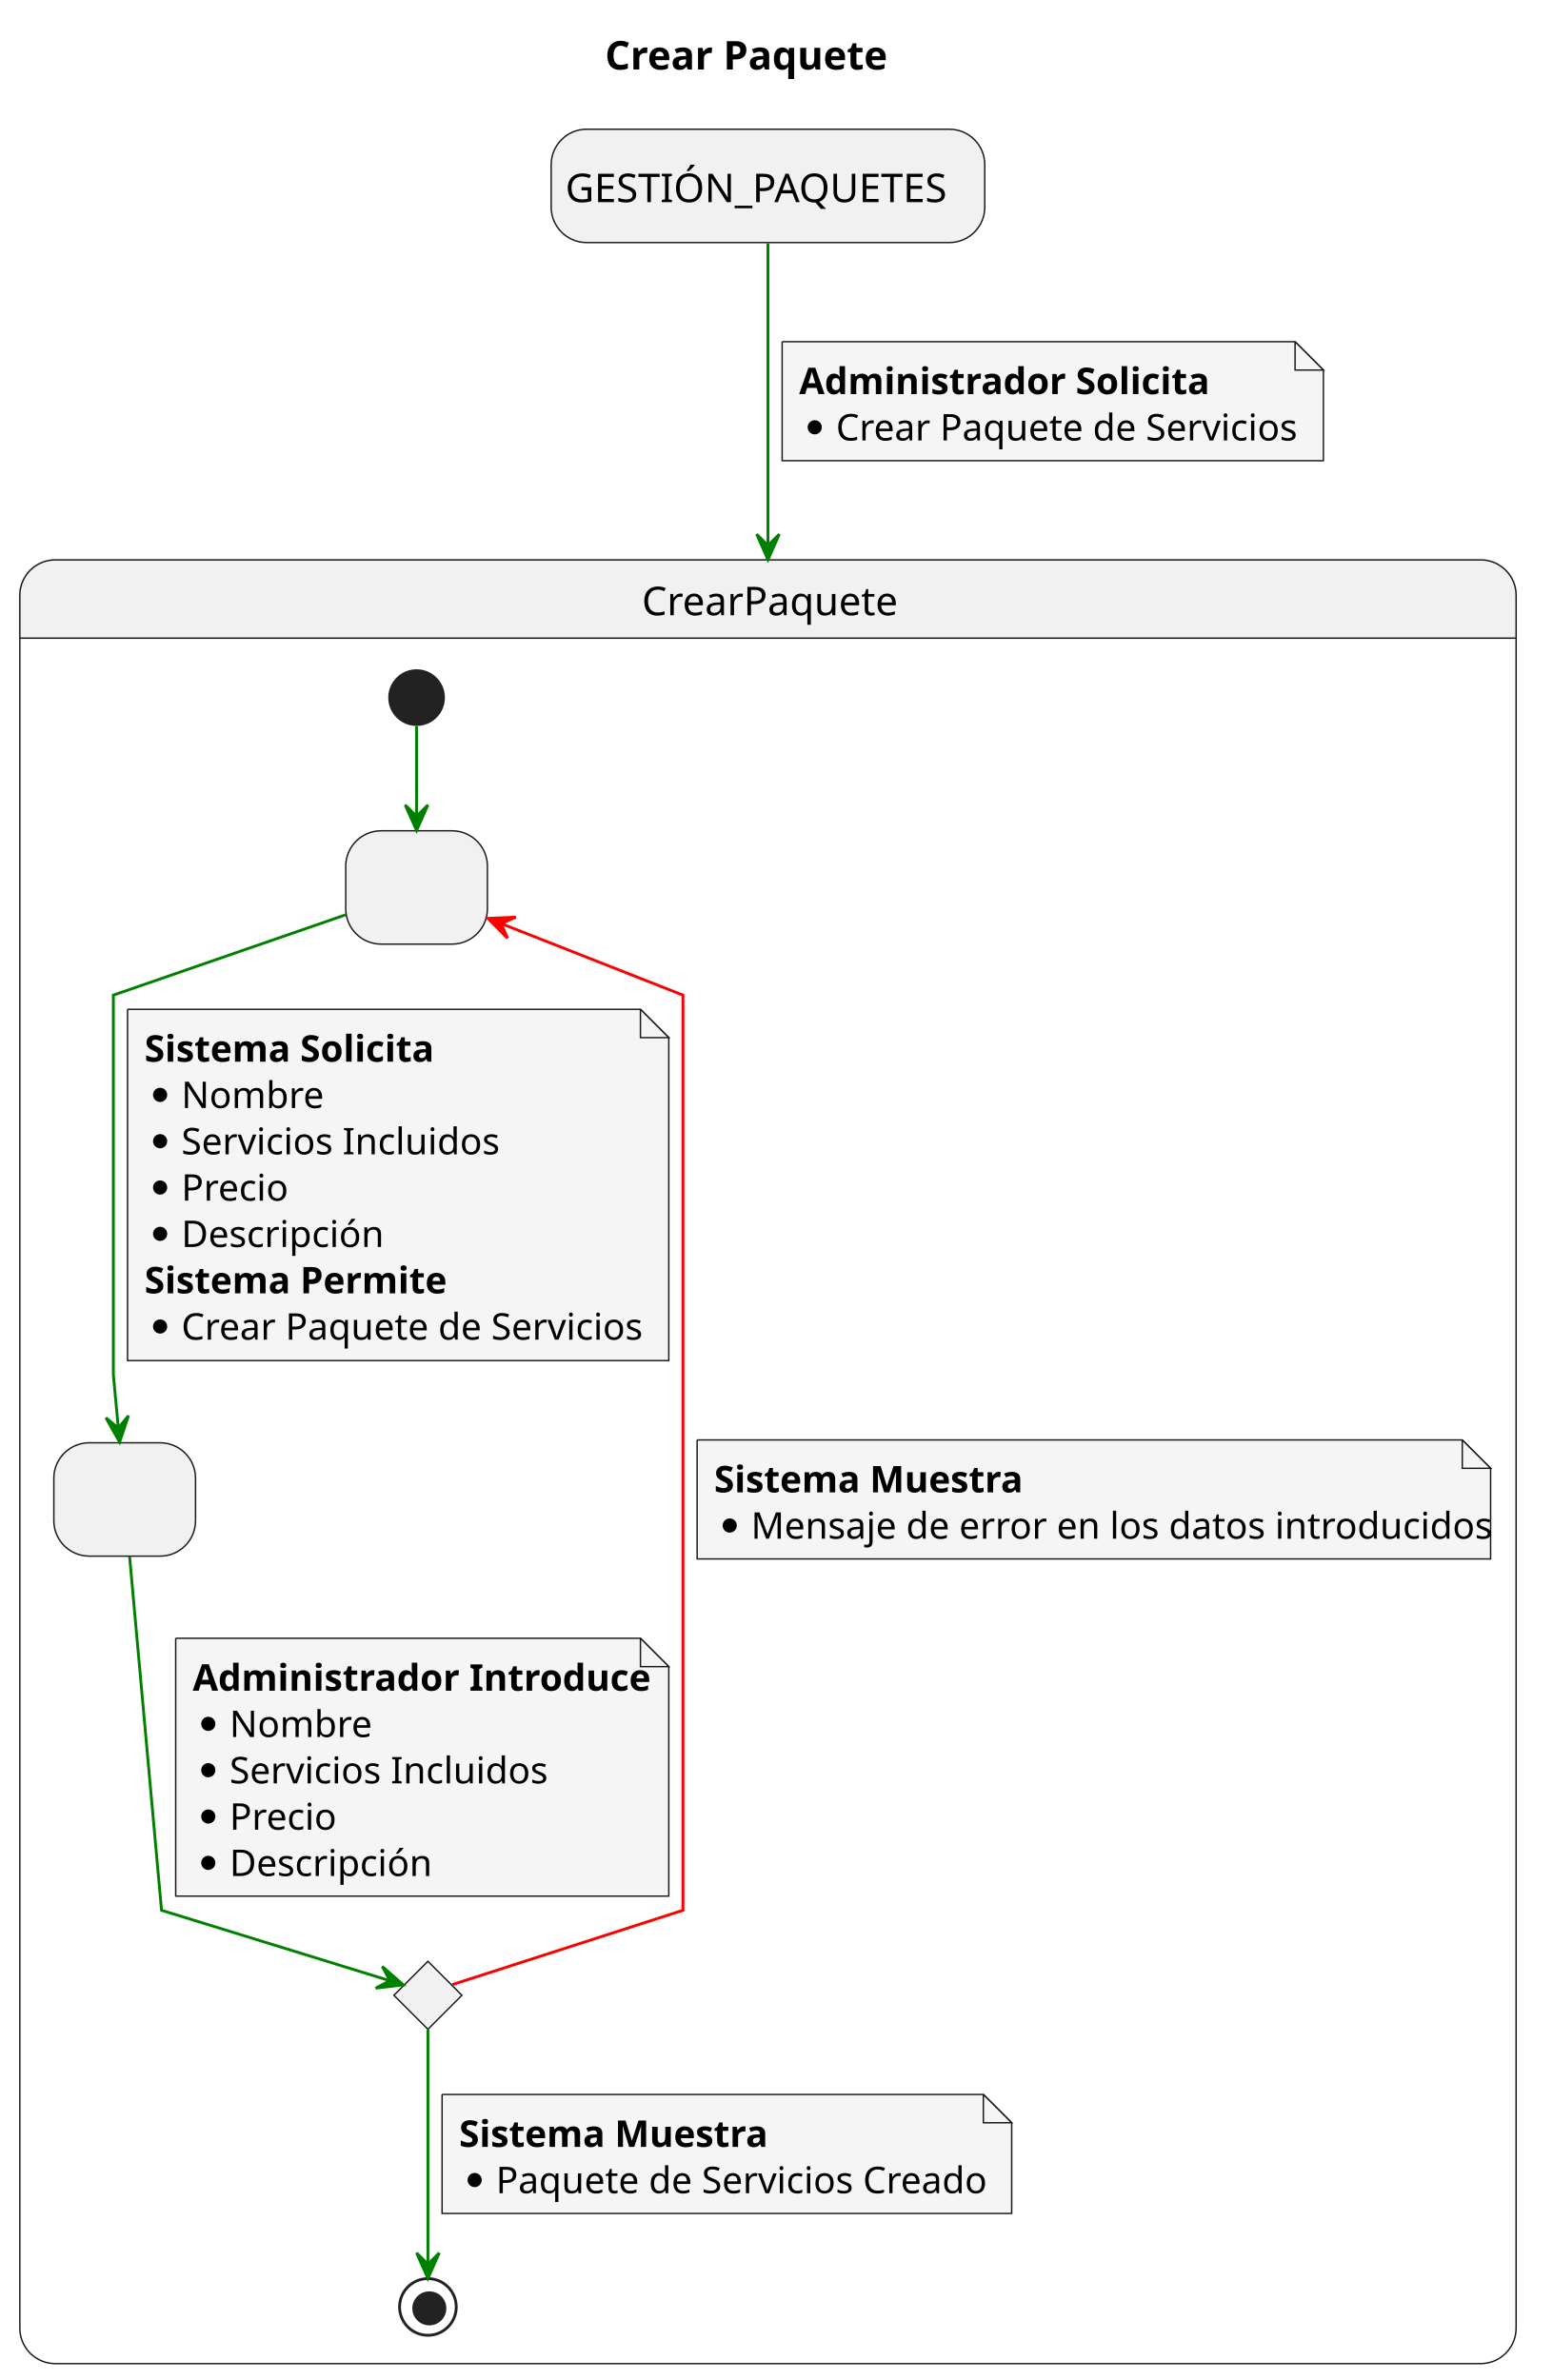
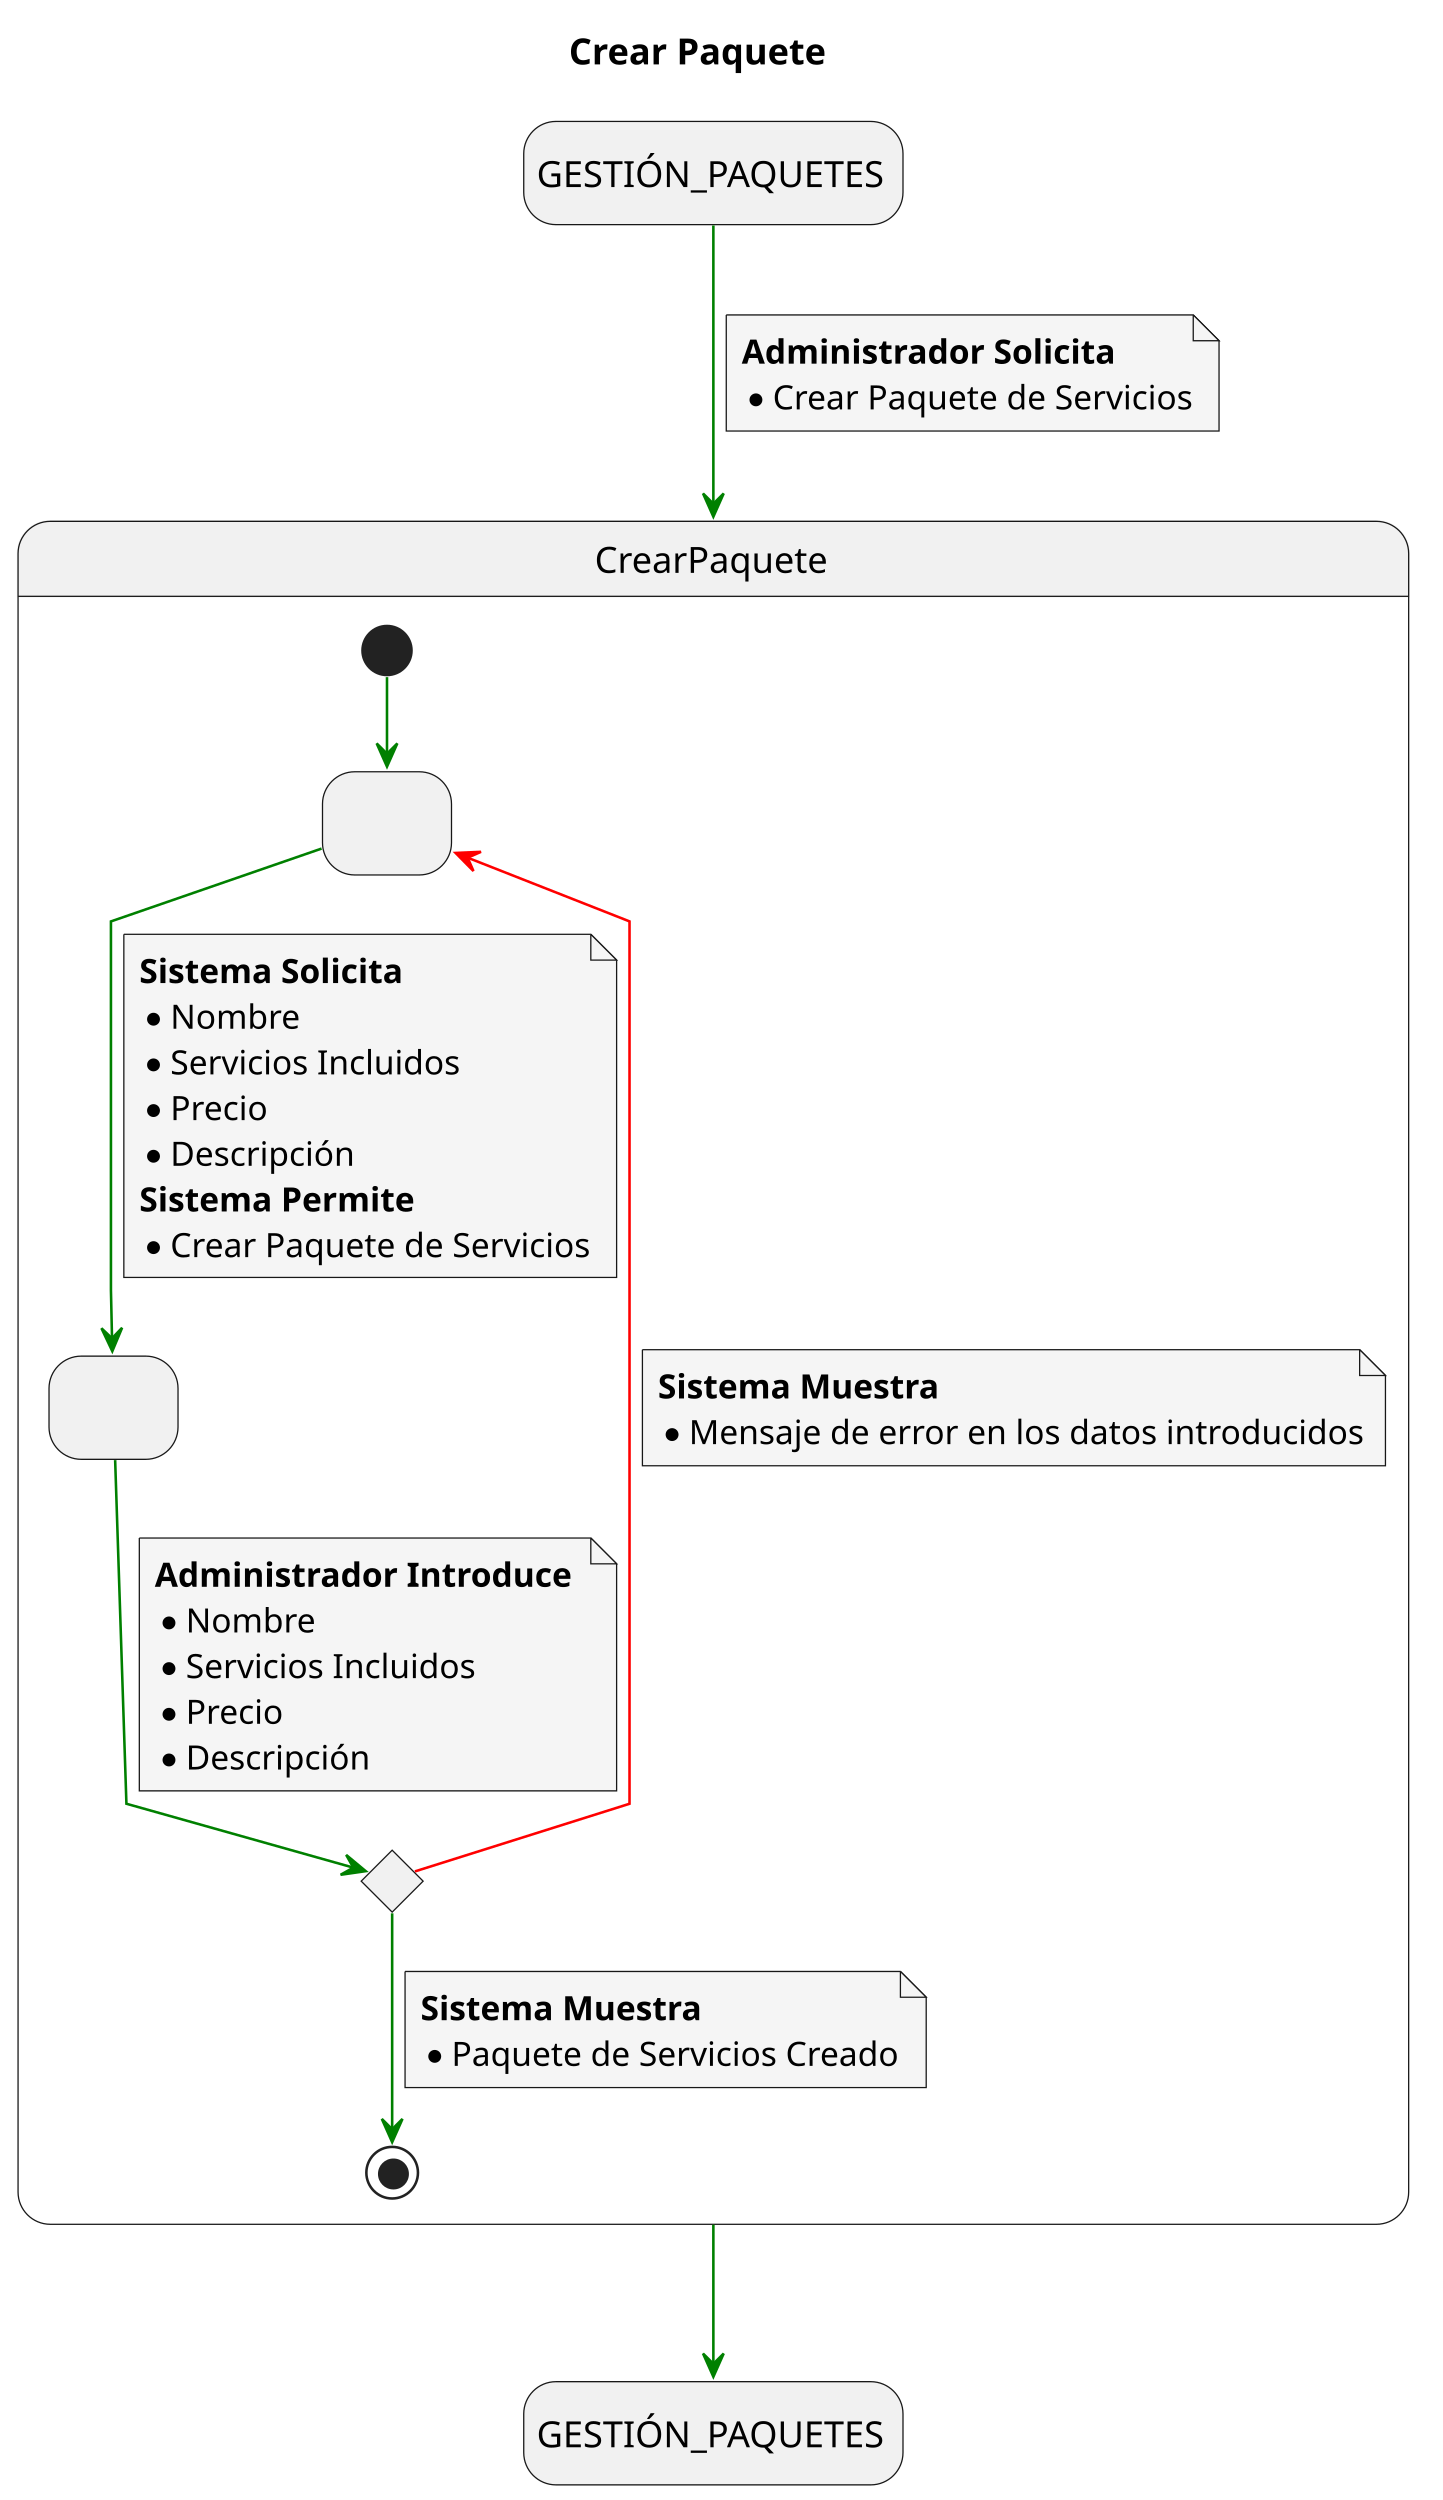
- <svg xmlns="http://www.w3.org/2000/svg" contentStyleType="text/css" height="840px" preserveAspectRatio="none" style="width:548px;height:840px;background:#FFFFFF;" version="1.1" viewBox="0 0 548 840" width="548px" zoomAndPan="magnify">
+ <svg xmlns="http://www.w3.org/2000/svg" contentStyleType="text/css" height="969px" preserveAspectRatio="none" style="width:559px;height:969px;background:#FFFFFF;" version="1.1" viewBox="0 0 559 969" width="559px" zoomAndPan="magnify">
  <defs />
  <g>
-     <rect fill="none" height="27.609" id="_title" style="stroke:none;stroke-width:1.0;" width="111" x="208.5" y="5" />
-     <text fill="#000000" font-family="sans-serif" font-size="14" font-weight="bold" lengthAdjust="spacing" textLength="101" x="213.5" y="24.533">Crear Paquete</text>
-     <rect fill="#F1F1F1" height="40" rx="12.5" ry="12.5" style="stroke:#181818;stroke-width:0.5;" width="153" x="194.5" y="45.609" />
-     <text fill="#000000" font-family="sans-serif" font-size="14" lengthAdjust="spacing" textLength="143" x="199.5" y="71.338">GESTIÓN_PAQUETES</text>
-     <path d="M19.5,197.609 L522.5,197.609 A12.5,12.5 0 0 1 535,210.109 L535,225.219 L7,225.219 L7,210.109 A12.5,12.5 0 0 1 19.5,197.609 " fill="#F1F1F1" style="stroke:#F1F1F1;stroke-width:1.0;" />
-     <rect fill="none" height="636.609" rx="12.5" ry="12.5" style="stroke:#181818;stroke-width:0.5;" width="528" x="7" y="197.609" />
-     <line style="stroke:#181818;stroke-width:0.5;" x1="7" x2="535" y1="225.219" y2="225.219" />
-     <text fill="#000000" font-family="sans-serif" font-size="14" lengthAdjust="spacing" textLength="89" x="226.5" y="217.143">CrearPaquete</text>
-     <rect fill="#F1F1F1" height="40" rx="12.5" ry="12.5" style="stroke:#181818;stroke-width:0.5;" width="50" x="122" y="293.219" />
-     <text fill="#000000" font-family="sans-serif" font-size="14" lengthAdjust="spacing" textLength="4" x="145" y="318.947"> </text>
-     <rect fill="#F1F1F1" height="40" rx="12.5" ry="12.5" style="stroke:#181818;stroke-width:0.5;" width="50" x="19" y="509.219" />
-     <text fill="#000000" font-family="sans-serif" font-size="14" lengthAdjust="spacing" textLength="4" x="42" y="534.947"> </text>
+     <rect fill="none" height="29.068" id="_title" style="stroke:none;stroke-width:1.0;" width="108" x="215.5" y="5" />
+     <text fill="#000000" font-family="sans-serif" font-size="14" font-weight="bold" lengthAdjust="spacing" textLength="98" x="220.5" y="24.966">Crear Paquete</text>
+     <rect fill="#F1F1F1" height="40" rx="12.5" ry="12.5" style="stroke:#181818;stroke-width:0.5;" width="147" x="203" y="47.068" />
+     <text fill="#000000" font-family="sans-serif" font-size="14" lengthAdjust="spacing" textLength="137" x="208" y="72.5">GESTIÓN_PAQUETES</text>
+     <rect fill="#F1F1F1" height="40" rx="12.5" ry="12.5" style="stroke:#181818;stroke-width:0.5;" width="147" x="203" y="923.138" />
+     <text fill="#000000" font-family="sans-serif" font-size="14" lengthAdjust="spacing" textLength="137" x="208" y="948.57">GESTIÓN_PAQUETES</text>
+     <path d="M19.5,202.068 L533.5,202.068 A12.5,12.5 0 0 1 546,214.568 L546,231.136 L7,231.136 L7,214.568 A12.5,12.5 0 0 1 19.5,202.068 " fill="#F1F1F1" style="stroke:#F1F1F1;stroke-width:1.0;" />
+     <rect fill="none" height="660.068" rx="12.5" ry="12.5" style="stroke:#181818;stroke-width:0.5;" width="539" x="7" y="202.068" />
+     <line style="stroke:#181818;stroke-width:0.5;" x1="7" x2="546" y1="231.136" y2="231.136" />
+     <text fill="#000000" font-family="sans-serif" font-size="14" lengthAdjust="spacing" textLength="92" x="230.5" y="222.034">CrearPaquete</text>
+     <rect fill="#F1F1F1" height="40" rx="12.5" ry="12.5" style="stroke:#181818;stroke-width:0.5;" width="50" x="125" y="299.136" />
+     <text fill="#000000" font-family="sans-serif" font-size="14" lengthAdjust="spacing" textLength="4" x="148" y="324.568"> </text>
+     <rect fill="#F1F1F1" height="40" rx="12.5" ry="12.5" style="stroke:#181818;stroke-width:0.5;" width="50" x="19" y="525.636" />
+     <text fill="#000000" font-family="sans-serif" font-size="14" lengthAdjust="spacing" textLength="4" x="42" y="551.068"> </text>
    <g id="elem_4">
-       <polygon fill="#F1F1F1" points="151,692.219,163,704.219,151,716.219,139,704.219,151,692.219" style="stroke:#181818;stroke-width:0.5;" />
+       <polygon fill="#F1F1F1" points="152,717.136,164,729.136,152,741.136,140,729.136,152,717.136" style="stroke:#181818;stroke-width:0.5;" />
    </g>
-     <ellipse cx="147" cy="246.219" fill="#222222" rx="10" ry="10" style="stroke:none;stroke-width:1.0;" />
-     <ellipse cx="151" cy="814.219" fill="none" rx="10" ry="10" style="stroke:#222222;stroke-width:1.0;" />
-     <ellipse cx="151.5" cy="814.719" fill="#222222" rx="6" ry="6" style="stroke:none;stroke-width:1.0;" />
+     <ellipse cx="150" cy="252.136" fill="#222222" rx="10" ry="10" style="stroke:none;stroke-width:1.0;" />
+     <ellipse cx="152" cy="842.136" fill="none" rx="10" ry="10" style="stroke:#222222;stroke-width:1.0;" />
+     <ellipse cx="152.5" cy="842.636" fill="#222222" rx="6" ry="6" style="stroke:none;stroke-width:1.0;" />
    <g id="link_*start*CrearPaquete_2">
-       <path d="M147,256.259 C147,264.409 147,276.779 147,287.819 " fill="none" id="*start*CrearPaquete-to-2" style="stroke:#008000;stroke-width:1.0;" />
-       <polygon fill="#008000" points="147,293.109,151,284.109,147,288.109,143,284.109,147,293.109" style="stroke:#008000;stroke-width:1.0;" />
+       <path d="M150,262.446 C150,270.236 150,281.736 150,292.266 " fill="none" id="*start*CrearPaquete-to-2" style="stroke:#008000;stroke-width:1.0;" />
+       <polygon fill="#008000" points="150,297.146,154,288.146,150,292.146,146,288.146,150,297.146" style="stroke:#008000;stroke-width:1.0;" />
    </g>
    <g id="link_2_3">
-       <path d="M121.91,322.889 C90.29,333.829 40,351.219 40,351.219 C40,351.219 40,485.219 40,485.219 C40,485.219 40.83,494.149 41.74,503.869 " fill="none" id="2-to-3" style="stroke:#008000;stroke-width:1.0;" />
-       <polygon fill="#008000" points="42.21,508.979,45.345,499.642,41.739,504.001,37.38,500.395,42.21,508.979" style="stroke:#008000;stroke-width:1.0;" />
-       <path d="M45,356.219 L45,480.219 L236,480.219 L236,366.219 L226,356.219 L45,356.219 " fill="#F5F5F5" style="stroke:#181818;stroke-width:0.5;" />
-       <path d="M226,356.219 L226,366.219 L236,366.219 L226,356.219 " fill="#F5F5F5" style="stroke:#181818;stroke-width:0.5;" />
-       <text fill="#000000" font-family="sans-serif" font-size="13" font-weight="bold" lengthAdjust="spacing" textLength="103" x="51" y="374.714">Sistema Solicita</text>
-       <ellipse cx="56.5" cy="386.422" fill="#000000" rx="2.5" ry="2.5" style="stroke:#000000;stroke-width:0.0;" />
-       <text fill="#000000" font-family="sans-serif" font-size="13" lengthAdjust="spacing" textLength="45" x="64" y="391.065">Nombre</text>
-       <ellipse cx="56.5" cy="402.773" fill="#000000" rx="2.5" ry="2.5" style="stroke:#000000;stroke-width:0.0;" />
-       <text fill="#000000" font-family="sans-serif" font-size="13" lengthAdjust="spacing" textLength="107" x="64" y="407.417">Servicios Incluidos</text>
-       <ellipse cx="56.5" cy="419.125" fill="#000000" rx="2.5" ry="2.5" style="stroke:#000000;stroke-width:0.0;" />
-       <text fill="#000000" font-family="sans-serif" font-size="13" lengthAdjust="spacing" textLength="37" x="64" y="423.769">Precio</text>
-       <ellipse cx="56.5" cy="435.477" fill="#000000" rx="2.5" ry="2.5" style="stroke:#000000;stroke-width:0.0;" />
-       <text fill="#000000" font-family="sans-serif" font-size="13" lengthAdjust="spacing" textLength="68" x="64" y="440.12">Descripción</text>
-       <text fill="#000000" font-family="sans-serif" font-size="13" font-weight="bold" lengthAdjust="spacing" textLength="105" x="51" y="456.472">Sistema Permite</text>
-       <ellipse cx="56.5" cy="468.18" fill="#000000" rx="2.5" ry="2.5" style="stroke:#000000;stroke-width:0.0;" />
-       <text fill="#000000" font-family="sans-serif" font-size="13" lengthAdjust="spacing" textLength="157" x="64" y="472.823">Crear Paquete de Servicios</text>
+       <path d="M124.64,328.906 C93,339.846 43,357.136 43,357.136 C43,357.136 43,500.136 43,500.136 C43,500.136 43.2,508.966 43.42,518.756 " fill="none" id="2-to-3" style="stroke:#008000;stroke-width:1.0;" />
+       <polygon fill="#008000" points="43.53,523.736,47.323,514.647,43.416,518.737,39.325,514.83,43.53,523.736" style="stroke:#008000;stroke-width:1.0;" />
+       <path d="M48,362.136 L48,495.136 L239,495.136 L239,372.136 L229,362.136 L48,362.136 " fill="#F5F5F5" style="stroke:#181818;stroke-width:0.5;" />
+       <path d="M229,362.136 L229,372.136 L239,372.136 L229,362.136 " fill="#F5F5F5" style="stroke:#181818;stroke-width:0.5;" />
+       <text fill="#000000" font-family="sans-serif" font-size="13" font-weight="bold" lengthAdjust="spacing" textLength="103" x="54" y="381.033">Sistema Solicita</text>
+       <ellipse cx="59.5" cy="395.048" fill="#000000" rx="2.5" ry="2.5" style="stroke:#000000;stroke-width:0.0;" />
+       <text fill="#000000" font-family="sans-serif" font-size="13" lengthAdjust="spacing" textLength="50" x="66" y="398.739">Nombre</text>
+       <ellipse cx="59.5" cy="412.754" fill="#000000" rx="2.5" ry="2.5" style="stroke:#000000;stroke-width:0.0;" />
+       <text fill="#000000" font-family="sans-serif" font-size="13" lengthAdjust="spacing" textLength="109" x="66" y="416.445">Servicios Incluidos</text>
+       <ellipse cx="59.5" cy="430.46" fill="#000000" rx="2.5" ry="2.5" style="stroke:#000000;stroke-width:0.0;" />
+       <text fill="#000000" font-family="sans-serif" font-size="13" lengthAdjust="spacing" textLength="37" x="66" y="434.151">Precio</text>
+       <ellipse cx="59.5" cy="448.166" fill="#000000" rx="2.5" ry="2.5" style="stroke:#000000;stroke-width:0.0;" />
+       <text fill="#000000" font-family="sans-serif" font-size="13" lengthAdjust="spacing" textLength="69" x="66" y="451.857">Descripción</text>
+       <text fill="#000000" font-family="sans-serif" font-size="13" font-weight="bold" lengthAdjust="spacing" textLength="108" x="54" y="469.563">Sistema Permite</text>
+       <ellipse cx="59.5" cy="483.578" fill="#000000" rx="2.5" ry="2.5" style="stroke:#000000;stroke-width:0.0;" />
+       <text fill="#000000" font-family="sans-serif" font-size="13" lengthAdjust="spacing" textLength="158" x="66" y="487.269">Crear Paquete de Servicios</text>
    </g>
    <g id="link_3_4">
-       <path d="M45.73,549.339 C49.26,588.509 57,674.219 57,674.219 C57,674.219 111.54,691.049 137.53,699.069 " fill="none" id="3-to-4" style="stroke:#008000;stroke-width:1.0;" />
-       <polygon fill="#008000" points="142.33,700.539,134.908,694.064,137.552,699.065,132.551,701.709,142.33,700.539" style="stroke:#008000;stroke-width:1.0;" />
-       <path d="M62,578.219 L62,669.219 L236,669.219 L236,588.219 L226,578.219 L62,578.219 " fill="#F5F5F5" style="stroke:#181818;stroke-width:0.5;" />
-       <path d="M226,578.219 L226,588.219 L236,588.219 L226,578.219 " fill="#F5F5F5" style="stroke:#181818;stroke-width:0.5;" />
-       <text fill="#000000" font-family="sans-serif" font-size="13" font-weight="bold" lengthAdjust="spacing" textLength="153" x="68" y="596.714">Administrador Introduce</text>
-       <ellipse cx="73.5" cy="608.422" fill="#000000" rx="2.5" ry="2.5" style="stroke:#000000;stroke-width:0.0;" />
-       <text fill="#000000" font-family="sans-serif" font-size="13" lengthAdjust="spacing" textLength="45" x="81" y="613.065">Nombre</text>
-       <ellipse cx="73.5" cy="624.773" fill="#000000" rx="2.5" ry="2.5" style="stroke:#000000;stroke-width:0.0;" />
-       <text fill="#000000" font-family="sans-serif" font-size="13" lengthAdjust="spacing" textLength="107" x="81" y="629.417">Servicios Incluidos</text>
-       <ellipse cx="73.5" cy="641.125" fill="#000000" rx="2.5" ry="2.5" style="stroke:#000000;stroke-width:0.0;" />
-       <text fill="#000000" font-family="sans-serif" font-size="13" lengthAdjust="spacing" textLength="37" x="81" y="645.769">Precio</text>
-       <ellipse cx="73.5" cy="657.477" fill="#000000" rx="2.5" ry="2.5" style="stroke:#000000;stroke-width:0.0;" />
-       <text fill="#000000" font-family="sans-serif" font-size="13" lengthAdjust="spacing" textLength="68" x="81" y="662.12">Descripción</text>
+       <path d="M44.63,565.946 C45.98,606.986 49,699.136 49,699.136 C49,699.136 108.4,715.866 136.99,723.906 " fill="none" id="3-to-4" style="stroke:#008000;stroke-width:1.0;" />
+       <polygon fill="#008000" points="141.76,725.256,134.183,718.964,136.948,723.899,132.012,726.664,141.76,725.256" style="stroke:#008000;stroke-width:1.0;" />
+       <path d="M54,596.136 L54,694.136 L239,694.136 L239,606.136 L229,596.136 L54,596.136 " fill="#F5F5F5" style="stroke:#181818;stroke-width:0.5;" />
+       <path d="M229,596.136 L229,606.136 L239,606.136 L229,596.136 " fill="#F5F5F5" style="stroke:#181818;stroke-width:0.5;" />
+       <text fill="#000000" font-family="sans-serif" font-size="13" font-weight="bold" lengthAdjust="spacing" textLength="164" x="60" y="615.033">Administrador Introduce</text>
+       <ellipse cx="65.5" cy="629.048" fill="#000000" rx="2.5" ry="2.5" style="stroke:#000000;stroke-width:0.0;" />
+       <text fill="#000000" font-family="sans-serif" font-size="13" lengthAdjust="spacing" textLength="50" x="72" y="632.739">Nombre</text>
+       <ellipse cx="65.5" cy="646.754" fill="#000000" rx="2.5" ry="2.5" style="stroke:#000000;stroke-width:0.0;" />
+       <text fill="#000000" font-family="sans-serif" font-size="13" lengthAdjust="spacing" textLength="109" x="72" y="650.445">Servicios Incluidos</text>
+       <ellipse cx="65.5" cy="664.46" fill="#000000" rx="2.5" ry="2.5" style="stroke:#000000;stroke-width:0.0;" />
+       <text fill="#000000" font-family="sans-serif" font-size="13" lengthAdjust="spacing" textLength="37" x="72" y="668.151">Precio</text>
+       <ellipse cx="65.5" cy="682.166" fill="#000000" rx="2.5" ry="2.5" style="stroke:#000000;stroke-width:0.0;" />
+       <text fill="#000000" font-family="sans-serif" font-size="13" lengthAdjust="spacing" textLength="69" x="72" y="685.857">Descripción</text>
    </g>
    <g id="link_4_*end*CrearPaquete">
-       <path d="M151,716.369 C151,736.149 151,777.309 151,799.059 " fill="none" id="4-to-*end*CrearPaquete" style="stroke:#008000;stroke-width:1.0;" />
-       <polygon fill="#008000" points="151,804.139,155,795.139,151,799.139,147,795.139,151,804.139" style="stroke:#008000;stroke-width:1.0;" />
-       <path d="M156,739.219 L156,781.219 L357,781.219 L357,749.219 L347,739.219 L156,739.219 " fill="#F5F5F5" style="stroke:#181818;stroke-width:0.5;" />
-       <path d="M347,739.219 L347,749.219 L357,749.219 L347,739.219 " fill="#F5F5F5" style="stroke:#181818;stroke-width:0.5;" />
-       <text fill="#000000" font-family="sans-serif" font-size="13" font-weight="bold" lengthAdjust="spacing" textLength="105" x="162" y="757.714">Sistema Muestra</text>
-       <ellipse cx="167.5" cy="769.422" fill="#000000" rx="2.5" ry="2.5" style="stroke:#000000;stroke-width:0.0;" />
-       <text fill="#000000" font-family="sans-serif" font-size="13" lengthAdjust="spacing" textLength="167" x="175" y="774.065">Paquete de Servicios Creado</text>
+       <path d="M152,741.596 C152,761.576 152,802.806 152,825.426 " fill="none" id="4-to-*end*CrearPaquete" style="stroke:#008000;stroke-width:1.0;" />
+       <polygon fill="#008000" points="152,830.296,156,821.296,152,825.296,148,821.296,152,830.296" style="stroke:#008000;stroke-width:1.0;" />
+       <path d="M157,764.136 L157,809.136 L359,809.136 L359,774.136 L349,764.136 L157,764.136 " fill="#F5F5F5" style="stroke:#181818;stroke-width:0.5;" />
+       <path d="M349,764.136 L349,774.136 L359,774.136 L349,764.136 " fill="#F5F5F5" style="stroke:#181818;stroke-width:0.5;" />
+       <text fill="#000000" font-family="sans-serif" font-size="13" font-weight="bold" lengthAdjust="spacing" textLength="110" x="163" y="783.033">Sistema Muestra</text>
+       <ellipse cx="168.5" cy="797.048" fill="#000000" rx="2.5" ry="2.5" style="stroke:#000000;stroke-width:0.0;" />
+       <text fill="#000000" font-family="sans-serif" font-size="13" lengthAdjust="spacing" textLength="169" x="175" y="800.739">Paquete de Servicios Creado</text>
    </g>
    <g id="link_4_2">
-       <path d="M159.63,700.439 C182.16,693.179 241,674.219 241,674.219 C241,674.219 241,351.219 241,351.219 C241,351.219 204.39,336.809 176.87,325.979 " fill="none" id="4-to-2" style="stroke:#FF0000;stroke-width:1.0;" />
-       <polygon fill="#FF0000" points="172.19,324.139,179.106,331.151,176.844,325.966,182.029,323.705,172.19,324.139" style="stroke:#FF0000;stroke-width:1.0;" />
-       <path d="M246,508.219 L246,550.219 L526,550.219 L526,518.219 L516,508.219 L246,508.219 " fill="#F5F5F5" style="stroke:#181818;stroke-width:0.5;" />
-       <path d="M516,508.219 L516,518.219 L526,518.219 L516,508.219 " fill="#F5F5F5" style="stroke:#181818;stroke-width:0.5;" />
-       <text fill="#000000" font-family="sans-serif" font-size="13" font-weight="bold" lengthAdjust="spacing" textLength="105" x="252" y="526.714">Sistema Muestra</text>
-       <ellipse cx="257.5" cy="538.422" fill="#000000" rx="2.5" ry="2.5" style="stroke:#000000;stroke-width:0.0;" />
-       <text fill="#000000" font-family="sans-serif" font-size="13" lengthAdjust="spacing" textLength="246" x="265" y="543.065">Mensaje de error en los datos introducidos</text>
+       <path d="M160.82,725.356 C183.85,718.096 244,699.136 244,699.136 C244,699.136 244,357.136 244,357.136 C244,357.136 208.59,343.196 181.24,332.436 " fill="none" id="4-to-2" style="stroke:#FF0000;stroke-width:1.0;" />
+       <polygon fill="#FF0000" points="176.6,330.606,183.516,337.618,181.254,332.433,186.439,330.172,176.6,330.606" style="stroke:#FF0000;stroke-width:1.0;" />
+       <path d="M249,523.136 L249,568.136 L537,568.136 L537,533.136 L527,523.136 L249,523.136 " fill="#F5F5F5" style="stroke:#181818;stroke-width:0.5;" />
+       <path d="M527,523.136 L527,533.136 L537,533.136 L527,523.136 " fill="#F5F5F5" style="stroke:#181818;stroke-width:0.5;" />
+       <text fill="#000000" font-family="sans-serif" font-size="13" font-weight="bold" lengthAdjust="spacing" textLength="110" x="255" y="542.033">Sistema Muestra</text>
+       <ellipse cx="260.5" cy="556.048" fill="#000000" rx="2.5" ry="2.5" style="stroke:#000000;stroke-width:0.0;" />
+       <text fill="#000000" font-family="sans-serif" font-size="13" lengthAdjust="spacing" textLength="255" x="267" y="559.739">Mensaje de error en los datos introducidos</text>
    </g>
    <g id="link_startState_CrearPaquete">
-       <path d="M271,85.879 C271,107.879 271,146.799 271,192.519 " fill="none" id="startState-to-CrearPaquete" style="stroke:#008000;stroke-width:1.0;" />
-       <polygon fill="#008000" points="271,197.539,275,188.539,271,192.539,267,188.539,271,197.539" style="stroke:#008000;stroke-width:1.0;" />
-       <path d="M276,120.609 L276,162.609 L467,162.609 L467,130.609 L457,120.609 L276,120.609 " fill="#F5F5F5" style="stroke:#181818;stroke-width:0.5;" />
-       <path d="M457,120.609 L457,130.609 L467,130.609 L457,120.609 " fill="#F5F5F5" style="stroke:#181818;stroke-width:0.5;" />
-       <text fill="#000000" font-family="sans-serif" font-size="13" font-weight="bold" lengthAdjust="spacing" textLength="141" x="282" y="139.105">Administrador Solicita</text>
-       <ellipse cx="287.5" cy="150.812" fill="#000000" rx="2.5" ry="2.5" style="stroke:#000000;stroke-width:0.0;" />
-       <text fill="#000000" font-family="sans-serif" font-size="13" lengthAdjust="spacing" textLength="157" x="295" y="155.456">Crear Paquete de Servicios</text>
+       <path d="M276.5,87.378 C276.5,109.568 276.5,148.988 276.5,195.478 " fill="none" id="startState-to-CrearPaquete" style="stroke:#008000;stroke-width:1.0;" />
+       <polygon fill="#008000" points="276.5,200.268,280.5,191.268,276.5,195.268,272.5,191.268,276.5,200.268" style="stroke:#008000;stroke-width:1.0;" />
+       <path d="M281.5,122.068 L281.5,167.068 L472.5,167.068 L472.5,132.068 L462.5,122.068 L281.5,122.068 " fill="#F5F5F5" style="stroke:#181818;stroke-width:0.5;" />
+       <path d="M462.5,122.068 L462.5,132.068 L472.5,132.068 L462.5,122.068 " fill="#F5F5F5" style="stroke:#181818;stroke-width:0.5;" />
+       <text fill="#000000" font-family="sans-serif" font-size="13" font-weight="bold" lengthAdjust="spacing" textLength="146" x="287.5" y="140.965">Administrador Solicita</text>
+       <ellipse cx="293" cy="154.98" fill="#000000" rx="2.5" ry="2.5" style="stroke:#000000;stroke-width:0.0;" />
+       <text fill="#000000" font-family="sans-serif" font-size="13" lengthAdjust="spacing" textLength="158" x="299.5" y="158.671">Crear Paquete de Servicios</text>
+     </g>
+     <g id="link_CrearPaquete_endState">
+       <path d="M276.5,862.298 C276.5,883.928 276.5,902.548 276.5,916.358 " fill="none" id="CrearPaquete-to-endState" style="stroke:#008000;stroke-width:1.0;" />
+       <polygon fill="#008000" points="276.5,921.228,280.5,912.228,276.5,916.228,272.5,912.228,276.5,921.228" style="stroke:#008000;stroke-width:1.0;" />
    </g>
  </g>
</svg>
